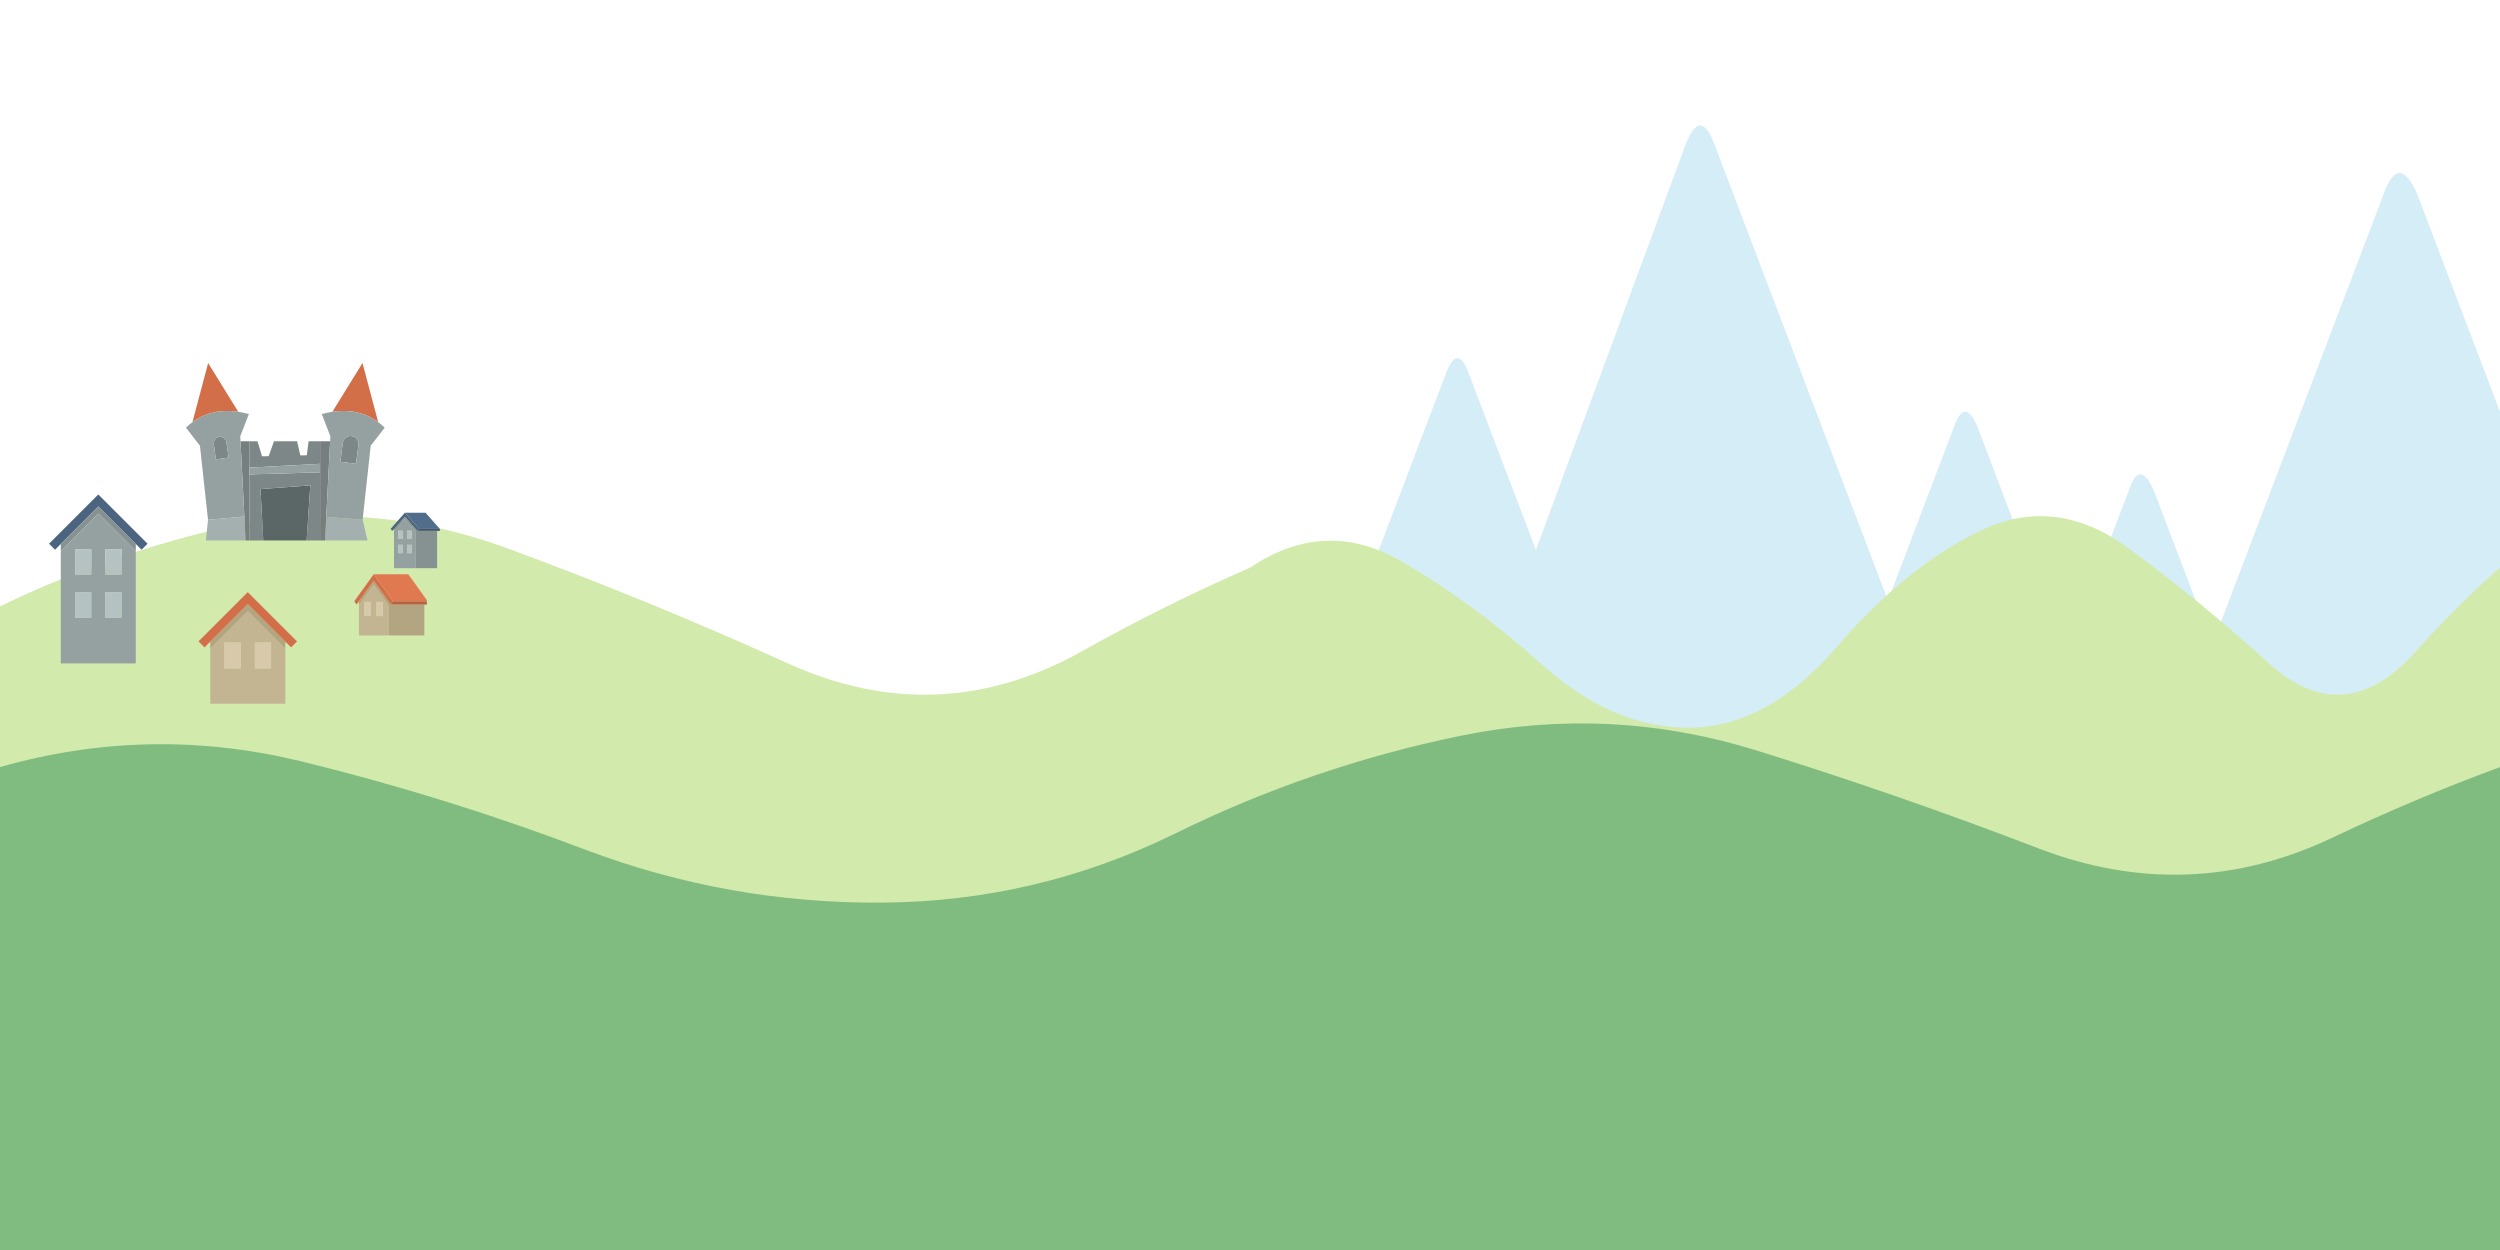
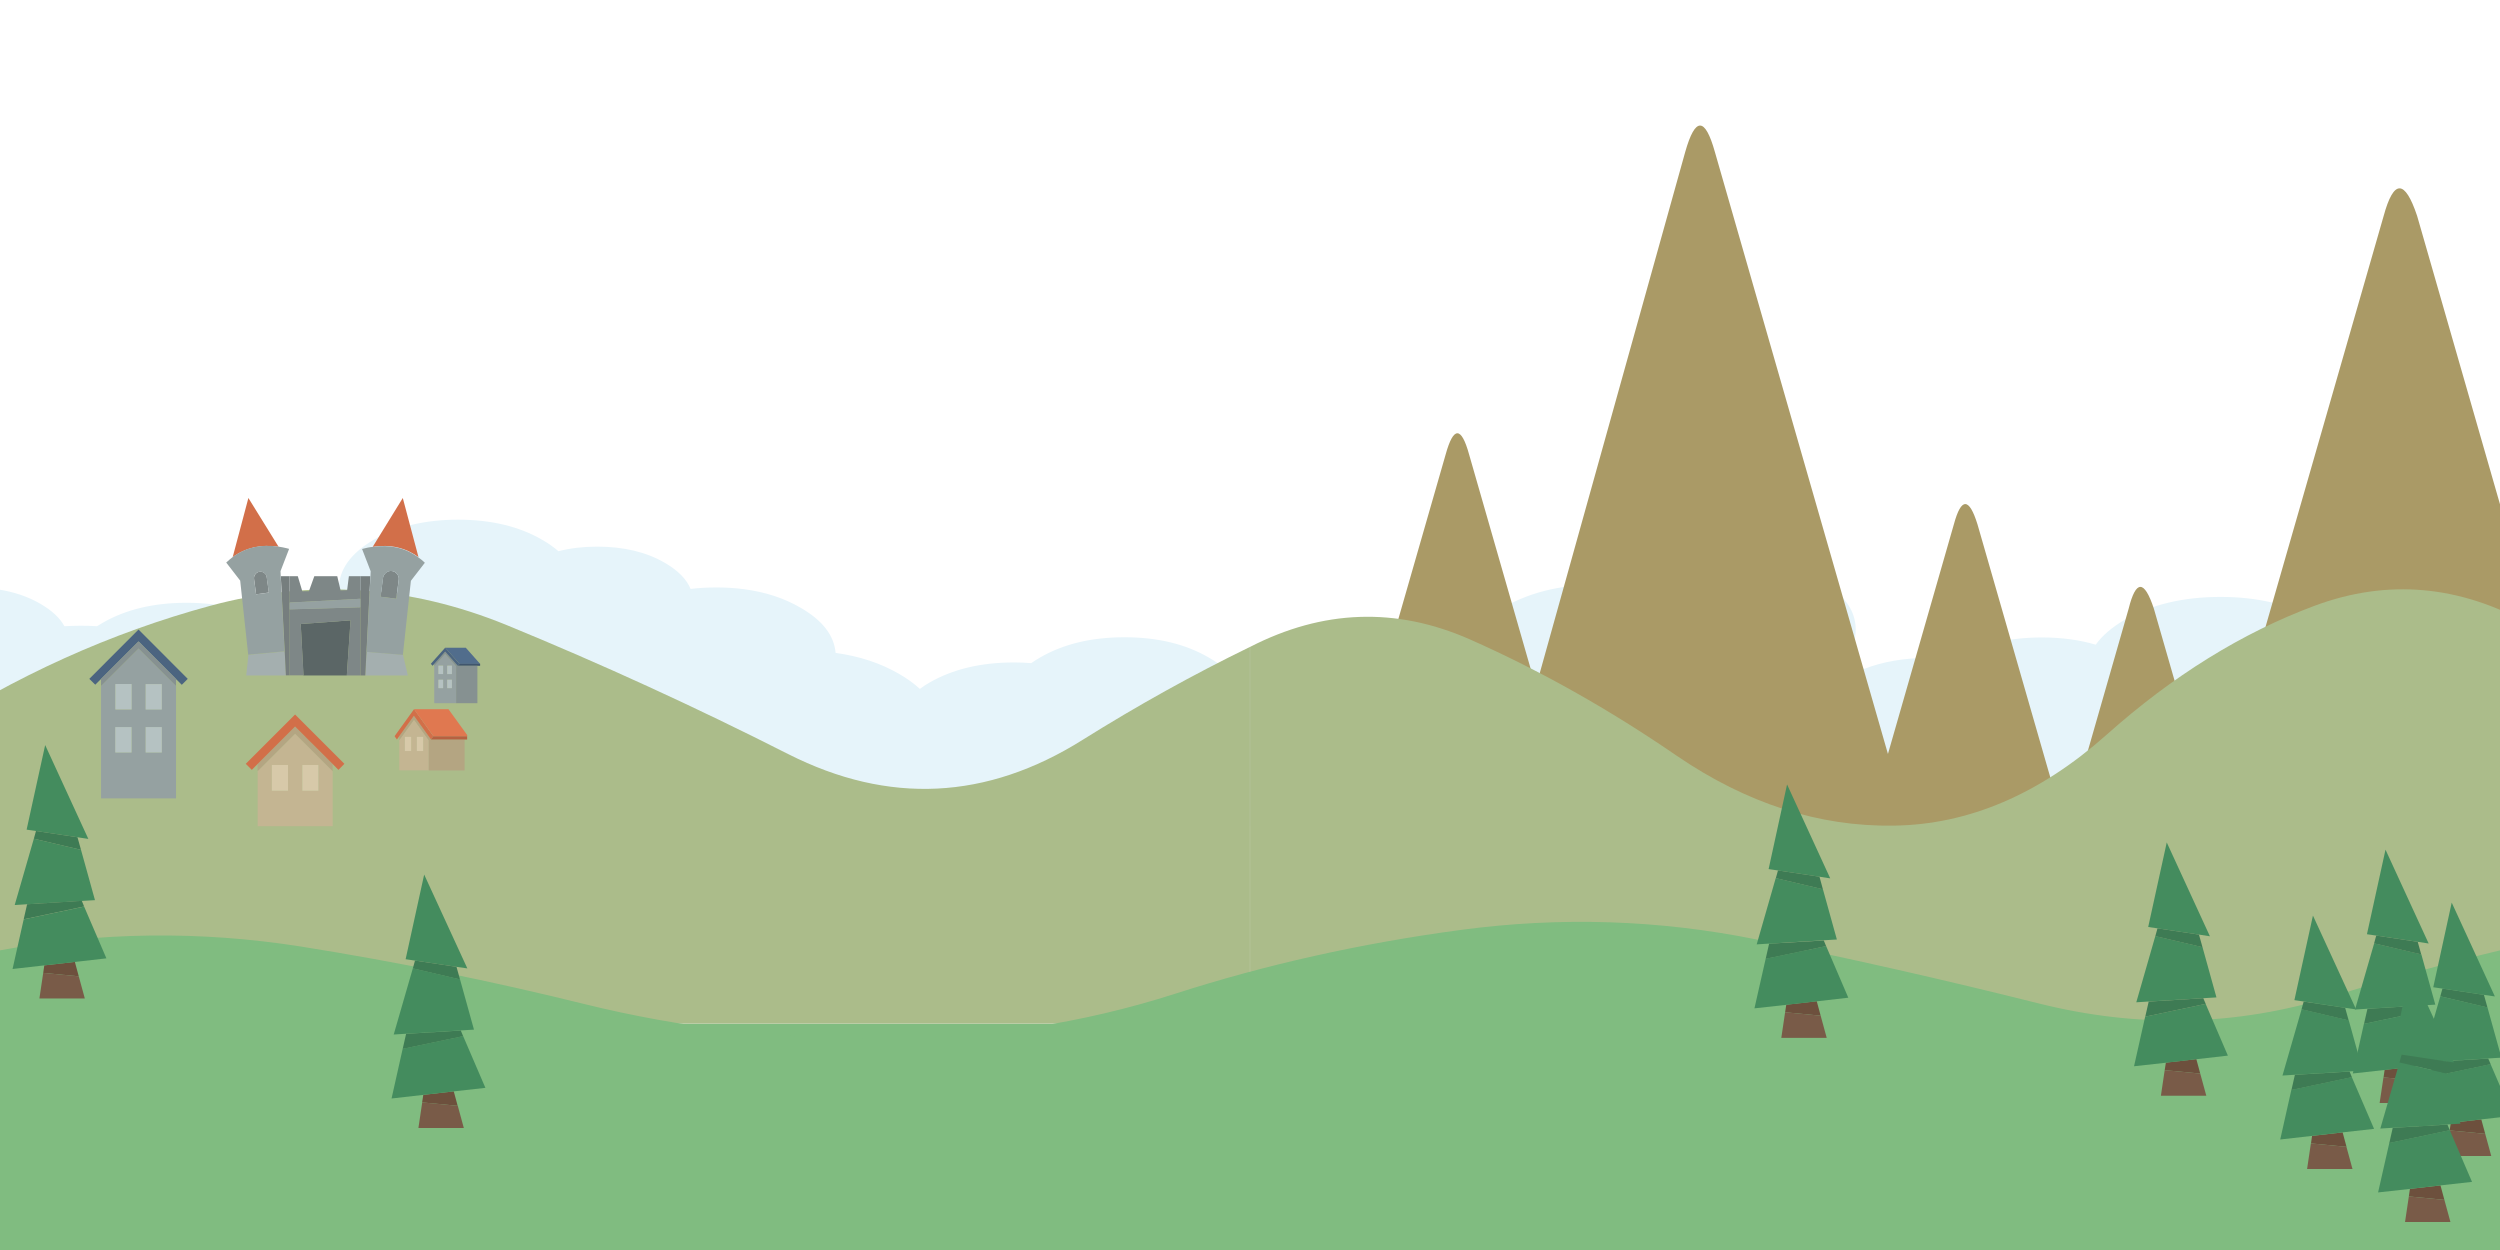
<svg xmlns="http://www.w3.org/2000/svg" version="1.1" id="Calque_1" x="0px" y="0px" viewBox="0 0 2560 1280" style="enable-background:new 0 0 2560 1280;" xml:space="preserve">
  <style type="text/css">
- 	.st0{fill:#D5EDF7;}
- 	.st1{fill:#D2EAAC;}
- 	.st2{fill:#80BC80;}
- 	.st3{fill:#95A1A1;}
- 	.st4{fill:#B5C2C2;}
- 	.st5{fill:#4B6480;}
- 	.st6{fill:#869191;}
- 	.st7{fill:#C4B592;}
- 	.st8{fill:#D7C9A9;}
- 	.st9{fill:#B4A582;}
- 	.st10{fill:#D26F49;}
- 	.st11{fill:#B66141;}
- 	.st12{fill:#E07850;}
- 	.st13{fill:#516D8C;}
- 	.st14{fill:#40556D;}
- 	.st15{fill:#A4AFAF;}
- 	.st16{fill:#5B6666;}
- 	.st17{fill:#7E8787;}
- 	.st18{fill:#767E7E;}
+ 	.st0{fill:#E6F4FA;}
+ 	.st1{fill:#AA9A66;}
+ 	.st2{fill:#ABBC8A;}
+ 	.st3{fill:#80BC80;}
+ 	.st4{fill:#95A1A1;}
+ 	.st5{fill:#B5C2C2;}
+ 	.st6{fill:#4B6480;}
+ 	.st7{fill:#869191;}
+ 	.st8{fill:#C4B592;}
+ 	.st9{fill:#D7C9A9;}
+ 	.st10{fill:#B4A582;}
+ 	.st11{fill:#D26F49;}
+ 	.st12{fill:#B66141;}
+ 	.st13{fill:#E07850;}
+ 	.st14{fill:#516D8C;}
+ 	.st15{fill:#40556D;}
+ 	.st16{fill:#A4AFAF;}
+ 	.st17{fill:#5B6666;}
+ 	.st18{fill:#7E8787;}
+ 	.st19{fill:#767E7E;}
+ 	.st20{fill:#6D503D;}
+ 	.st21{fill:#795B48;}
+ 	.st22{fill:#448C5E;}
+ 	.st23{fill:#3E7B54;}
</style>
+   <g id="Nuages" transform="matrix( 1, 0, 0, 1, 313.95,1045.25) ">
+     <g>
+       <g id="Layer0_77_FILL">
+         <path class="st0" d="M2247.5-441.7c-36.6,0.5-68,8.1-94.1,22.8c-7.6-0.8-15.5-1.2-23.7-1.2c-25.6,0-48.2,4-68,11.9     c-1.4-0.8-2.7-1.6-4.1-2.4c-26.9-15.6-59.5-23.4-97.7-23.4c-38.3,0-71,7.8-98.1,23.4c-13.2,7.7-23.1,16.2-29.7,25.5     c-16.6-4.9-35-7.4-55.1-7.4c-33.8,0-62.6,6.9-86.4,20.8c-1,0.6-1.9,1.1-2.7,1.6c-8.4-1-17.1-1.5-26.3-1.5     c-25,0-47.4,3.8-66.9,11.4c-4.2-5-9.7-9.6-16.7-13.9c5.6-8.2,8.3-17,8.3-26.5c0-15.5-7.6-29.3-22.7-41.2c-3.9-3-8.3-5.9-13.1-8.7     c-23.7-13.8-52.4-20.7-86.3-20.7c-33.8,0-62.6,6.9-86.6,20.7c-4.1,2.4-7.8,4.9-11.2,7.4c-13.4-2.4-27.7-3.6-42.8-3.6     c-17.5,0-33.9,1.6-49.2,4.9c-17.9,3.9-34.1,10.1-48.7,18.5c-26.1,15-39.5,33.1-40.3,54.3c-19.4,3.2-36.8,9.2-52.1,18.1     c-2.5,1.4-4.7,2.8-6.8,4.2c-3.5-11.1-12.6-20.8-27.2-29.3c-19.1-11.1-42.2-16.6-69.4-16.6s-50.4,5.5-69.6,16.6     c-8.4,4.9-14.9,10.2-19.6,15.9c-4.7-4.1-10.3-8.1-16.8-11.8c-23.7-13.8-52.4-20.8-86.3-20.8c-33.9,0-62.7,6.9-86.6,20.8     c-3.2,1.8-6.2,3.8-9,5.7c-5.8-0.5-11.7-0.7-17.7-0.7c-33.9,0-62.7,6.9-86.6,20.7c-3.6,2-6.8,4.2-9.7,6.4     c-5.9-5.5-13.1-10.7-21.5-15.5c-18.8-10.9-40.4-18-64.8-21.4c-1.5-17.9-13.4-33.3-35.8-46.2c-16.8-9.8-36-16.1-57.8-19     c-9.1-1.2-18.6-1.8-28.5-1.8c-9.2,0-18,0.5-26.4,1.5c-4.1-10-12.9-18.9-26.3-26.7c-19.1-11.1-42.2-16.6-69.4-16.6     c-14.4,0-27.6,1.6-39.6,4.7c-4.7-4.1-10.2-8-16.5-11.6c-23.7-13.8-52.4-20.7-86.3-20.7c-33.8,0-62.6,6.9-86.6,20.7     C44.9-478.4,33-461.7,33-442.2c0,0.2,0,0.4,0,0.5c0.1,4.8,0.9,9.4,2.4,13.9c-23.6,1.1-43.9,6.5-61,16.4c-3.1,1.8-5.9,3.7-8.5,5.7     c-0.9-0.5-1.7-1-2.4-1.5c-23.8-13.8-52.6-20.8-86.4-20.8c-33.8,0-62.6,6.9-86.4,20.8c-1.9,1.1-3.6,2.1-5.3,3.2     c-5.5-0.4-11.1-0.5-16.9-0.5c-5.6,0-11.2,0.2-16.5,0.5c-4.6-8.5-12.8-16.1-24.5-22.9c-12.8-7.5-27.5-12.4-44.1-14.9     c-0.1,0-0.2,0-0.3,0v242.5h2564.4V-441.7z" />
+       </g>
+     </g>
+   </g>
  <g id="Montagne" transform="matrix( 1, 0, 0, 1, 313.95,1045.25) ">
    <g>
      <g id="Layer0_78_FILL">
-         <path class="st0" d="M2416.29-482.06l-58.26,153.15l-196.8-517.75c-12.59-28.52-24.02-28.52-34.29,0l-175.41,461.33     l-59.86-157.31c-9.76-22.46-18.38-22.46-25.85,0l-64.95,170.94l-89.83-236.25c-8.64-20.95-16.7-20.95-24.18,0l-67.53,177.76     L1442.1-896.25c-10.08-27.26-20.21-27.26-30.38,0l-152.9,414.2l-68.44-180.03c-7.99-21.83-15.98-21.83-23.97,0l-106.07,279.03     l-37.7-99.01v198.01h1393.66V-482.06z" />
+         <path class="st1" d="M2416.3-341.8L2358-139.3l-196.8-684.8c-12.6-37.7-24-37.7-34.3,0l-175.4,610.2l-59.9-208.1     c-9.8-29.7-18.4-29.7-25.8,0l-64.9,226.1L1711-508.3c-8.6-27.7-16.7-27.7-24.2,0l-67.5,235.1l-177.2-616.4     c-10.1-36.1-20.2-36.1-30.4,0l-152.9,547.8l-68.4-238.1c-8-28.9-16-28.9-24,0l-106.1,369.1l-37.7-131v261.9h1393.7L2416.3-341.8     L2416.3-341.8z" />
      </g>
    </g>
  </g>
  <g id="herbe_premier_plan" transform="matrix( 1, 0, 0, 1, 313.95,1045.25) ">
    <g>
      <g id="Layer0_82_FILL_00000049914531448842773110000002094001504960362914_">
-         <path class="st1" d="M2246.05-118.74v-345.2c-29.06,25.32-57.62,53.72-85.7,85.2c-49.11,55.13-99.33,59.47-150.66,13.02     c-47.58-43.2-95.66-82.64-144.26-118.31c-49.88-36.51-100.4-42.42-151.56-17.73c-51.07,24.79-99.89,64.28-146.44,118.47     c-47.06,54.5-96.86,82.22-149.38,83.16c-52.48,1.05-103.26-20.29-152.33-64.02c-47.58-42.68-96.11-78.3-145.61-106.86     c-51.67-29.6-103.02-27.25-154.06,7.06v345.2H2246.05z" />
+         <path class="st2" d="M2832.7,2.9v-385.7c-42.4,28.3-84,60-125,95.2c-71.6,61.6-144.9,66.4-219.7,14.5     c-69.4-48.3-139.5-92.3-210.4-132.2c-72.7-40.8-146.4-47.4-221-19.8c-74.5,27.7-145.7,71.8-213.6,132.4     c-68.6,60.9-141.3,91.9-217.8,92.9c-76.5,1.2-150.6-22.7-222.1-71.5c-69.4-47.7-140.2-87.5-212.3-119.4     c-75.4-33.1-150.2-30.4-224.7,7.9V2.9L2832.7,2.9L2832.7,2.9z" />
      </g>
    </g>
  </g>
  <g id="herbe_premier_plan_00000016791591807454196100000002006333621401312657_" transform="matrix( 1, 0, 0, 1, 314.2,1044.8) ">
    <g>
      <g id="Layer0_75_FILL">
-         <path class="st2" d="M-314.2,3.38V235.2h2560V3.38H-314.2z" />
+         <path class="st3" d="M-314.2,3.4v231.8h2560V3.4H-314.2z" />
      </g>
    </g>
  </g>
  <g id="herbe_deuxième_plan" transform="matrix( 1, 0, 0, 1, 313.95,1045.25) ">
    <g>
      <g id="Layer0_82_FILL_00000053532832234045071660000004290101410213087108_">
-         <path class="st1" d="M966.05-118.74v-345.2c-58.12,25.32-115.25,53.72-171.4,85.2c-98.22,55.13-198.67,59.47-301.33,13.02     C398.17-408.92,302-448.36,204.8-484.03C105.04-520.54,4-526.45-98.32-501.76c-102.15,24.79-199.78,64.28-292.88,118.47     c-94.13,54.5-193.72,82.22-298.77,83.16c-104.97,1.05-206.52-20.29-304.66-64.02c-95.15-42.68-192.22-78.3-291.21-106.86     c-103.34-29.6-206.05-27.25-308.11,7.06v345.2H966.05z" />
+         <path class="st2" d="M966,2.9v-385.7c-58.1,28.3-115.2,60-171.4,95.2C696.4-226,596-221.1,493.3-273     c-95.2-48.3-191.3-92.3-288.5-132.2C105-446,4-452.6-98.3-425c-102.2,27.7-199.8,71.8-292.9,132.4     c-94.1,60.9-193.7,91.9-298.8,92.9c-105,1.2-206.5-22.7-304.7-71.5c-95.1-47.7-192.2-87.5-291.2-119.4     c-103.3-33.1-206.1-30.4-308.1,7.9V2.9L966,2.9L966,2.9z" />
      </g>
    </g>
  </g>
  <g id="herbe_deuxième_plan_00000007395537508237299640000011875944578781684111_" transform="matrix( 1, 0, 0, 1, 313.95,1045.25) ">
    <g>
      <g id="Layer0_82_FILL">
-         <path class="st2" d="M2246.05,32.71v-292.47c-58.12,21.45-115.25,45.51-171.4,72.19c-98.22,46.71-198.67,50.38-301.33,11.03     c-95.15-36.6-191.33-70.01-288.53-100.24c-99.76-30.93-200.8-35.94-303.12-15.02c-102.15,21-199.78,54.46-292.88,100.37     c-94.13,46.17-193.72,69.66-298.77,70.46c-104.97,0.89-206.52-17.19-304.66-54.24c-95.15-36.16-192.22-66.34-291.21-90.53     c-103.34-25.08-206.05-23.09-308.11,5.98V32.71H2246.05z" />
+         <path class="st3" d="M2246.1,118.8V-72.1c-58.1,14-115.2,29.7-171.4,47.1c-98.2,30.5-198.7,32.9-301.3,7.2     c-95.2-23.9-191.3-45.7-288.5-65.4c-99.8-20.2-200.8-23.5-303.1-9.8c-102.2,13.7-199.8,35.5-292.9,65.5     C794.7,2.7,695.1,18,590,18.5c-105,0.6-206.5-11.2-304.7-35.4C190.2-40.5,93.1-60.2-5.8-76C-109.2-92.3-211.9-91-314-72.1v190.9     H2246.1z" />
      </g>
    </g>
  </g>
  <g transform="matrix( 1, 0, 0, 1, 313.95,1045.25) ">
    <g>
      <g id="Layer0_72_FILL">
-         <path class="st3" d="M-174.9-480.96l-38.4-38.4l-38.4,38.4v115.05h76.8V-480.96 M-237.05-456.91v-26.05h16.55v26.05H-237.05      M-189.55-482.96v26.05h-16.5v-26.05H-189.55 M-206.05-438.91h16.5v26.05h-16.5V-438.91 M-237.05-438.91h16.55v26.05h-16.55     V-438.91z" />
-         <path class="st4" d="M-220.5-438.91h-16.55v26.05h16.55V-438.91 M-189.55-438.91h-16.5v26.05h16.5V-438.91 M-189.55-456.91     v-26.05h-16.5v26.05H-189.55 M-237.05-482.96v26.05h16.55v-26.05H-237.05z" />
-         <path class="st5" d="M-257.6-482.31l5.9-5.9l38.4-38.45l38.4,38.45l5.9,5.9l6.15-6.15l-50.45-50.45l-50.45,50.45L-257.6-482.31z" />
-         <path class="st6" d="M-251.7-488.21v7.25l38.4-38.4l38.4,38.4v-7.25l-38.4-38.45L-251.7-488.21z" />
+         <path class="st4" d="M-133.7-342.8l-38.4-38.4l-38.4,38.4v115.1h76.8L-133.7-342.8 M-195.8-318.7v-26h16.6v26H-195.8      M-148.3-344.8v26h-16.5v-26H-148.3 M-164.8-300.7h16.5v26h-16.5V-300.7 M-195.8-300.7h16.6v26h-16.6V-300.7z" />
+         <path class="st5" d="M-179.3-300.7h-16.6v26h16.6V-300.7 M-148.3-300.7h-16.5v26h16.5V-300.7 M-148.3-318.7v-26h-16.5v26H-148.3      M-195.8-344.8v26h16.6v-26H-195.8z" />
+         <path class="st6" d="M-216.4-344.1l5.9-5.9l38.4-38.4l38.4,38.5l5.9,5.9l6.1-6.1l-50.4-50.5l-50.4,50.5L-216.4-344.1z" />
+         <path class="st7" d="M-210.5-350v7.2l38.4-38.4l38.4,38.4v-7.2l-38.4-38.4L-210.5-350z" />
      </g>
    </g>
  </g>
  <g transform="matrix( 1, 0, 0, 1, 313.95,1045.25) ">
    <g>
      <g id="Layer0_71_FILL">
-         <path class="st7" d="M-21.79-324.61v-56.35l-38.45-38.4l-38.4,38.4v56.35H-21.79 M-67.49-387.26v26.4h-16.6v-26.4H-67.49      M-36.39-387.26v26.4h-16.55v-26.4H-36.39z" />
-         <path class="st8" d="M-36.39-360.86v-26.4h-16.55v26.4H-36.39 M-67.49-360.86v-26.4h-16.6v26.4H-67.49z" />
-         <path class="st9" d="M-21.79-380.96v-7.3l-38.45-38.4l-38.4,38.4v7.3l38.4-38.4L-21.79-380.96z" />
-         <path class="st10" d="M-15.89-382.31l6.1-6.15l-50.45-50.45l-50.45,50.45l6.15,6.15l5.9-5.95l38.4-38.4l38.45,38.4L-15.89-382.31     z" />
+         <path class="st8" d="M26.7-199.2v-56.4L-11.7-294l-38.4,38.4v56.4H26.7 M-19-261.9v26.4h-16.6v-26.4H-19 M12.1-261.9v26.4H-4.4     v-26.4H12.1z" />
+         <path class="st9" d="M12.1-235.5v-26.4H-4.4v26.4H12.1 M-19-235.5v-26.4h-16.6v26.4H-19z" />
+         <path class="st10" d="M26.7-255.6v-7.3l-38.5-38.4l-38.4,38.4v7.3l38.4-38.4L26.7-255.6z" />
+         <path class="st11" d="M32.6-256.9l6.1-6.2l-50.5-50.5l-50.5,50.5l6.2,6.2l5.9-6l38.4-38.4l38.5,38.4L32.6-256.9z" />
      </g>
    </g>
  </g>
  <g transform="matrix( 1, 0, 0, 1, 313.95,1045.25) ">
    <g>
      <g id="Layer0_69_FILL">
-         <path class="st7" d="M83.86-394.56v-30.89L68.73-446.5L53.6-425.45v30.89H83.86 M78.12-428.9v14.47h-6.54v-14.47H78.12      M65.87-428.9v14.47h-6.54v-14.47H65.87z" />
-         <path class="st8" d="M65.87-414.43v-14.47h-6.54v14.47H65.87 M78.12-414.43v-14.47h-6.54v14.47H78.12z" />
-         <path class="st9" d="M83.86-425.45v30.89h36.72v-31.63h-34.4L68.73-450.5L53.6-429.45v4l15.13-21.05L83.86-425.45z" />
-         <path class="st10" d="M86.18-426.19l2.42-3.37l-19.88-27.65l-19.9,27.65l2.44,3.37l2.32-3.26l15.13-21.05L86.18-426.19z" />
-         <path class="st11" d="M88.61-429.56l-2.42,3.37h34.4h2.6v-3.37H88.61z" />
-         <path class="st12" d="M104.11-457.21H68.73l19.88,27.65h34.57v-1.12L104.11-457.21z" />
+         <path class="st8" d="M125.1-256.4v-30.9l-15.1-21l-15.1,21v30.9H125.1 M119.4-290.7v14.5h-6.5v-14.5H119.4 M107.1-290.7v14.5     h-6.5v-14.5H107.1z" />
+         <path class="st9" d="M107.1-276.2v-14.5h-6.5v14.5H107.1 M119.4-276.2v-14.5h-6.5v14.5H119.4z" />
+         <path class="st10" d="M125.1-287.2v30.9h36.7V-288h-34.4L110-312.3l-15.1,21v4l15.1-21L125.1-287.2z" />
+         <path class="st11" d="M127.4-288l2.4-3.4L110-319l-19.9,27.6l2.4,3.4l2.3-3.3l15.1-21L127.4-288z" />
+         <path class="st12" d="M129.8-291.4l-2.4,3.4h34.4h2.6v-3.4H129.8z" />
+         <path class="st13" d="M145.3-319H110l19.9,27.6h34.6v-1.1L145.3-319z" />
      </g>
    </g>
  </g>
  <g transform="matrix( 1, 0, 0, 1, 313.95,1045.25) ">
    <g>
      <g id="Layer0_70_FILL">
-         <path class="st13" d="M100.68-520.24l14.68,16.58h21.09l-14.69-16.58H100.68z" />
-         <path class="st14" d="M115.36-503.66l-1.77,2.02h20.06h2.81v-2.02H115.36z" />
-         <path class="st3" d="M111.87-501.2l-11.19-12.62L89.51-501.2v37.81h22.36V-501.2 M93.79-493.29v-8.56h4.8v8.56H93.79      M102.79-501.85h4.8v8.56h-4.8V-501.85 M102.79-487.38h4.8v8.56h-4.8V-487.38 M93.79-487.38h4.8v8.56h-4.8V-487.38z" />
-         <path class="st4" d="M98.59-487.38h-4.8v8.56h4.8V-487.38 M107.59-487.38h-4.8v8.56h4.8V-487.38 M107.59-501.85h-4.8v8.56h4.8     V-501.85 M93.79-501.85v8.56h4.8v-8.56H93.79z" />
-         <path class="st6" d="M89.51-503.58v2.38l11.17-12.62l11.19,12.62v37.81h21.78v-38.25h-20.06l-12.9-14.57L89.51-503.58z" />
-         <path class="st5" d="M86-503.66l1.79,2.02l1.72-1.94l11.17-12.64l12.9,14.57l1.77-2.02l-14.68-16.58L86-503.66z" />
+         <path class="st14" d="M141.9-382l14.7,16.6h21.1L163-382H141.9z" />
+         <path class="st15" d="M156.6-365.5l-1.8,2h20.1h2.8v-2H156.6z" />
+         <path class="st4" d="M153.1-363l-11.2-12.6L130.7-363v37.8h22.4V-363 M135-355.1v-8.6h4.8v8.6H135 M144-363.6h4.8v8.6H144V-363.6      M144-349.2h4.8v8.6H144V-349.2 M135-349.2h4.8v8.6H135V-349.2z" />
+         <path class="st5" d="M139.8-349.2H135v8.6h4.8V-349.2 M148.8-349.2H144v8.6h4.8V-349.2 M148.8-363.6H144v8.6h4.8V-363.6      M135-363.6v8.6h4.8v-8.6H135z" />
+         <path class="st7" d="M130.7-365.4v2.4l11.2-12.6l11.2,12.6v37.8h21.8v-38.2h-20.1L141.9-378L130.7-365.4z" />
+         <path class="st6" d="M127.2-365.5l1.8,2l1.7-1.9l11.2-12.6l12.9,14.6l1.8-2L141.9-382L127.2-365.5z" />
      </g>
    </g>
  </g>
  <g transform="matrix( 1, 0, 0, 1, 313.95,1045.25) ">
    <g>
      <g id="Layer0_61_FILL">
-         <path class="st15" d="M20.14-515.91l-1.25,24.1h43.5l-5-21.15L20.14-515.91 M-62.46-491.81l-1.25-24.55l-37.25,3.4l-2.15,21.15     H-62.46z" />
-         <path class="st16" d="M-47.21-544.51l2.85,52.7h44.4l3.75-56.4L-47.21-544.51z" />
-         <path class="st17" d="M-58.66-559.46v67.65h14.3l-2.85-52.7l51-3.7l-3.75,56.4h13.8v-69.8L-58.66-559.46 M-95.01-590.56l2.1,15.7     l13.05-1.8l-2.2-15.65c-0.2-1.8-1.03-3.25-2.5-4.35c-1.43-1.13-3.05-1.57-4.85-1.3c-1.77,0.23-3.2,1.08-4.3,2.55     C-94.81-593.98-95.24-592.36-95.01-590.56 M-6.41-578.91l-3.35-14.5h-23.6l-5.5,15.3l-6.75,0.1l-4.65-15.4h-8.4v27l72.5-3.9     v-23.1H2.04l-1.8,14.35L-6.41-578.91 M51.49-595.61c-1.37-1.8-3.15-2.83-5.35-3.1c-2.2-0.3-4.18,0.25-5.95,1.65     c-1.8,1.37-2.85,3.15-3.15,5.35l-2.45,19.35l16.05,2.05l2.45-19.35C53.39-591.86,52.86-593.85,51.49-595.61z" />
-         <path class="st10" d="M-100.81-673.51l-16.1,60.6c13.3-9.8,28.95-13.35,46.95-10.65L-100.81-673.51 M73.34-612.91l-16.1-60.6     l-30.85,49.95C44.39-626.26,60.04-622.71,73.34-612.91z" />
-         <path class="st18" d="M-58.66-593.41h-9l3.95,77.05l1.25,24.55h3.8v-67.65v-6.95V-593.41 M13.84-593.41v23.1v8.7v69.8h5.05     l1.25-24.1l3.95-77.5H13.84z" />
-         <path class="st3" d="M-123.56-607.36l14.35,18.55l8.25,75.85l37.25-3.4l-3.95-77.05l-0.25-5.1l8.8-22.75     c-0.73-0.2-1.48-0.4-2.25-0.6c-2.93-0.73-5.8-1.3-8.6-1.7c-18-2.7-33.65,0.85-46.95,10.65     C-119.21-611.25-121.43-609.4-123.56-607.36 M-92.91-574.86l-2.1-15.7c-0.23-1.8,0.2-3.42,1.3-4.85c1.1-1.47,2.53-2.32,4.3-2.55     c1.8-0.27,3.42,0.17,4.85,1.3c1.47,1.1,2.3,2.55,2.5,4.35l2.2,15.65L-92.91-574.86 M13.84-561.61v-8.7l-72.5,3.9v6.95     L13.84-561.61 M21.34-622.66c-1.9,0.4-3.83,0.87-5.8,1.4l8.8,22.75l-0.25,5.1l-3.95,77.5l37.25,2.95l8.25-75.85l14.35-18.55     c-2.13-2.03-4.35-3.88-6.65-5.55c-13.3-9.8-28.95-13.35-46.95-10.65C24.76-623.33,23.07-623.03,21.34-622.66 M46.14-598.71     c2.2,0.27,3.98,1.3,5.35,3.1c1.37,1.77,1.9,3.75,1.6,5.95l-2.45,19.35l-16.05-2.05l2.45-19.35c0.3-2.2,1.35-3.98,3.15-5.35     C41.96-598.46,43.94-599.01,46.14-598.71z" />
+         <path class="st16" d="M61.4-377.7l-1.2,24.1h43.5l-5-21.1L61.4-377.7 M-21.2-353.6l-1.2-24.5l-37.2,3.4l-2.2,21.1L-21.2-353.6     L-21.2-353.6z" />
+         <path class="st17" d="M-6-406.3l2.8,52.7h44.4L45-410L-6-406.3z" />
+         <path class="st18" d="M-17.4-421.3v67.6h14.3L-6-406.3l51-3.7l-3.8,56.4h13.8v-69.8L-17.4-421.3 M-53.8-452.4l2.1,15.7l13.1-1.8     l-2.2-15.7c-0.2-1.8-1-3.2-2.5-4.3c-1.4-1.1-3.1-1.6-4.8-1.3c-1.8,0.2-3.2,1.1-4.3,2.5C-53.6-455.8-54-454.2-53.8-452.4      M34.8-440.7l-3.4-14.5H7.9l-5.5,15.3l-6.8,0.1L-9-455.2h-8.4v27l72.5-3.9v-23.1H43.3l-1.8,14.3L34.8-440.7 M92.7-457.4     c-1.4-1.8-3.2-2.8-5.3-3.1c-2.2-0.3-4.2,0.2-6,1.7c-1.8,1.4-2.8,3.2-3.2,5.3l-2.4,19.3l16,2l2.5-19.3     C94.6-453.7,94.1-455.6,92.7-457.4z" />
+         <path class="st11" d="M-59.6-535.3l-16.1,60.6c13.3-9.8,29-13.3,47-10.7L-59.6-535.3 M114.6-474.7l-16.1-60.6l-30.8,50     C85.6-488.1,101.3-484.5,114.6-474.7z" />
+         <path class="st19" d="M-17.4-455.2h-9l4,77l1.2,24.5h3.8v-67.7v-7L-17.4-455.2 M55.1-455.2v23.1v8.7v69.8h5l1.2-24.1l4-77.5H55.1     z" />
+         <path class="st4" d="M-82.3-469.2l14.3,18.5l8.2,75.8l37.2-3.4l-3.9-77l-0.2-5.1l8.8-22.8c-0.7-0.2-1.5-0.4-2.2-0.6     c-2.9-0.7-5.8-1.3-8.6-1.7c-18-2.7-33.7,0.8-47,10.7C-78-473-80.2-471.2-82.3-469.2 M-51.7-436.7l-2.1-15.7     c-0.2-1.8,0.2-3.4,1.3-4.8c1.1-1.5,2.5-2.3,4.3-2.5c1.8-0.3,3.4,0.2,4.8,1.3c1.5,1.1,2.3,2.5,2.5,4.3l2.2,15.7L-51.7-436.7      M55.1-423.4v-8.7l-72.5,3.9v7L55.1-423.4 M62.6-484.5c-1.9,0.4-3.8,0.9-5.8,1.4l8.8,22.8l-0.2,5.1l-4,77.5l37.2,3l8.2-75.8     l14.3-18.5c-2.1-2-4.3-3.9-6.7-5.5c-13.3-9.8-28.9-13.3-46.9-10.7C66-485.1,64.3-484.8,62.6-484.5 M87.4-460.5     c2.2,0.3,4,1.3,5.3,3.1c1.4,1.8,1.9,3.8,1.6,6l-2.4,19.3l-16.1-2l2.5-19.3c0.3-2.2,1.3-4,3.2-5.3     C83.2-460.3,85.2-460.8,87.4-460.5z" />
+       </g>
+     </g>
+   </g>
+   <g transform="matrix( 1, 0, 0, 1, 313.95,1045.25) ">
+     <g>
+       <g id="Layer0_4_FILL">
+         <path class="st20" d="M-268.6-56.7l-1.1,7.7l36.4,3.5l-4-14.8L-268.6-56.7z" />
+         <path class="st21" d="M-227.1-22.8l-6.2-22.7l-36.4-3.5l-3.9,26.2H-227.1z" />
+         <path class="st22" d="M-205-63.9l-22.8-53l-61.9,13.1l-11.4,50.8l32.5-3.7l31.2-3.5L-205-63.9 M-298.9-118.5l12.7-0.8l56-3.4     l13.5-0.8L-231-175l-48.3-11.4L-298.9-118.5 M-234.6-187.9l11.1,1.7l-44.2-96.1l-19,86.6l9.6,1.4L-234.6-187.9z" />
+         <path class="st23" d="M-286.2-119.3l-3.5,15.4l61.9-13.1l-2.4-5.8L-286.2-119.3 M-231-175l-3.6-12.9l-42.5-6.4l-2.2,7.9L-231-175     z" />
+       </g>
+     </g>
+   </g>
+   <g transform="matrix( 1, 0, 0, 1, 313.95,1045.25) ">
+     <g>
+       <g id="Layer0_4_FILL_00000084504685710830141260000000572834336641585853_">
+         <path class="st20" d="M2127.9,50.3l-1.1,7.7l36.4,3.5l-4-14.8L2127.9,50.3z" />
+         <path class="st21" d="M2169.3,84.2l-6.2-22.7l-36.4-3.5l-3.9,26.2H2169.3z" />
+         <path class="st22" d="M2191.4,43.1l-22.8-53l-61.9,13.1L2095.3,54l32.6-3.6l31.2-3.6L2191.4,43.1 M2097.6-11.5l12.7-0.8l56-3.4     l13.5-0.8l-14.3-51.5l-48.3-11.3L2097.6-11.5 M2161.9-80.8l11.1,1.7l-44.2-96.1l-19,86.6l9.6,1.4L2161.9-80.8z" />
+         <path class="st23" d="M2110.3-12.2l-3.5,15.4l61.9-13.1l-2.4-5.8L2110.3-12.2 M2165.4-67.9l-3.6-12.9l-42.5-6.4l-2.2,8     L2165.4-67.9z" />
+       </g>
+     </g>
+   </g>
+   <g transform="matrix( 1, 0, 0, 1, 313.95,1045.25) ">
+     <g>
+       <g id="Layer0_4_FILL_00000167372701031410840340000000967524238624171169_">
+         <path class="st20" d="M2195.7,104.6l-1.2,7.7l36.4,3.5l-4-14.8L2195.7,104.6z" />
+         <path class="st21" d="M2237.1,138.5l-6.2-22.7l-36.4-3.5l-3.9,26.2H2237.1z" />
+         <path class="st22" d="M2259.2,97.4l-22.8-53l-61.9,13.1l-11.4,50.7l32.6-3.6l31.2-3.6L2259.2,97.4 M2165.4,42.8l12.7-0.8     l55.9-3.4l13.5-0.8l-14.3-51.5L2184.9-25L2165.4,42.8 M2229.7-26.5l11.1,1.6l-44.2-96.1l-18.9,86.7l9.6,1.4L2229.7-26.5z" />
+         <path class="st23" d="M2178.1,42.1l-3.5,15.5l61.9-13.1l-2.5-5.8L2178.1,42.1 M2233.2-13.6l-3.6-12.9l-42.5-6.4l-2.2,7.9     L2233.2-13.6z" />
+       </g>
+     </g>
+   </g>
+   <g transform="matrix( 1, 0, 0, 1, 313.95,1045.25) ">
+     <g>
+       <g id="Layer0_4_FILL_00000129165730435213350860000006790650007515189899_">
+         <path class="st20" d="M2053.6,117.9l-1.1,7.7l36.4,3.5l-4-14.8L2053.6,117.9z" />
+         <path class="st21" d="M2095,151.8l-6.2-22.7l-36.4-3.5l-3.9,26.2H2095z" />
+         <path class="st22" d="M2117.1,110.7l-22.8-53l-61.9,13.1l-11.4,50.8l32.5-3.7l31.2-3.6L2117.1,110.7 M2023.3,56.1l12.7-0.8     l56-3.4l13.5-0.8l-14.3-51.5l-48.3-11.4L2023.3,56.1 M2087.6-13.2l11.1,1.6l-44.2-96.1l-19,86.6l9.6,1.4L2087.6-13.2z" />
+         <path class="st23" d="M2036,55.4l-3.5,15.5l61.9-13.1l-2.4-5.8L2036,55.4 M2091.1-0.3l-3.6-12.9l-42.5-6.4l-2.2,7.9L2091.1-0.3z" />
+       </g>
+     </g>
+   </g>
+   <g transform="matrix( 1, 0, 0, 1, 313.95,1045.25) ">
+     <g>
+       <g id="Layer0_4_FILL_00000080919353953183731850000013593834581785698212_">
+         <path class="st20" d="M2153.8,172.2l-1.1,7.7l36.4,3.5l-4-14.8L2153.8,172.2z" />
+         <path class="st21" d="M2195.3,206.1l-6.2-22.7l-36.4-3.5l-3.9,26.2H2195.3z" />
+         <path class="st22" d="M2217.4,165l-22.8-53l-61.9,13.1l-11.5,50.7l32.6-3.6l31.2-3.6L2217.4,165 M2123.5,110.4l12.7-0.8l55.9-3.4     l13.5-0.8L2191.4,54l-48.3-11.3L2123.5,110.4 M2187.8,41.1l11.1,1.6l-44.2-96.1l-18.9,86.7l9.6,1.4L2187.8,41.1z" />
+         <path class="st23" d="M2136.2,109.7l-3.5,15.5l61.9-13.1l-2.4-5.8L2136.2,109.7 M2191.4,54l-3.6-12.9l-42.5-6.4l-2.2,8L2191.4,54     z" />
+       </g>
+     </g>
+   </g>
+   <g transform="matrix( 1, 0, 0, 1, 313.95,1045.25) ">
+     <g>
+       <g id="Layer0_4_FILL_00000086650064573049140110000009943387657437951143_">
+         <path class="st20" d="M1903.9,42.9l-1.2,7.7l36.4,3.5l-4-14.8L1903.9,42.9z" />
+         <path class="st21" d="M1945.3,76.8l-6.2-22.7l-36.4-3.5l-3.9,26.2H1945.3z" />
+         <path class="st22" d="M1967.4,35.7l-22.8-53l-61.9,13.1l-11.4,50.8l32.5-3.6l31.2-3.6L1967.4,35.7 M1873.6-18.9l12.7-0.8     l55.9-3.4l13.5-0.8l-14.3-51.5l-48.3-11.3L1873.6-18.9 M1937.9-88.2l11.1,1.7l-44.2-96.1L1885.8-96l9.6,1.4L1937.9-88.2z" />
+         <path class="st23" d="M1886.3-19.6l-3.5,15.4l61.9-13.1l-2.5-5.8L1886.3-19.6 M1941.4-75.3l-3.6-12.9l-42.5-6.4l-2.2,8     L1941.4-75.3z" />
+       </g>
+     </g>
+   </g>
+   <g transform="matrix( 1, 0, 0, 1, 313.95,1045.25) ">
+     <g>
+       <g id="Layer0_4_FILL_00000145025603349827897620000007302982069247825550_">
+         <path class="st20" d="M1515.2-16.4l-1.2,7.7l36.4,3.5l-4-14.8L1515.2-16.4z" />
+         <path class="st21" d="M1556.6,17.5l-6.2-22.7L1514-8.7l-3.9,26.2H1556.6z" />
+         <path class="st22" d="M1578.7-23.6L1556-76.5l-61.9,13l-11.5,50.8l32.6-3.6l31.2-3.6L1578.7-23.6 M1484.9-78.2l12.7-0.8l55.9-3.4     l13.5-0.8l-14.3-51.5l-48.3-11.4L1484.9-78.2 M1549.2-147.5l11,1.7L1516-242l-18.9,86.7l9.6,1.4L1549.2-147.5z" />
+         <path class="st23" d="M1497.6-78.9l-3.5,15.5l61.9-13l-2.4-5.8L1497.6-78.9 M1552.7-134.6l-3.5-12.9l-42.5-6.4l-2.2,7.9     L1552.7-134.6z" />
+       </g>
+     </g>
+   </g>
+   <g transform="matrix( 1, 0, 0, 1, 313.95,1045.25) ">
+     <g>
+       <g id="Layer0_4_FILL_00000098927902506125282630000004913202780194571413_">
+         <path class="st20" d="M119.5,75.9l-1.2,7.7l36.4,3.5l-4-14.8L119.5,75.9z" />
+         <path class="st21" d="M161,109.8l-6.2-22.7l-36.4-3.5l-3.9,26.2H161z" />
+         <path class="st22" d="M183.1,68.7l-22.8-53l-61.9,13L87,79.6l32.6-3.7l31.2-3.6L183.1,68.7 M89.2,14.1l12.7-0.8l56-3.4l13.5-0.8     l-14.3-51.5l-48.3-11.3L89.2,14.1 M153.5-55.2l11.1,1.6l-44.2-96.1L101.4-63l9.6,1.4L153.5-55.2z" />
+         <path class="st23" d="M101.9,13.4l-3.5,15.4l61.9-13l-2.4-5.8L101.9,13.4 M157.1-42.3l-3.6-12.9L111-61.6l-2.2,8L157.1-42.3z" />
      </g>
    </g>
  </g>
</svg>
